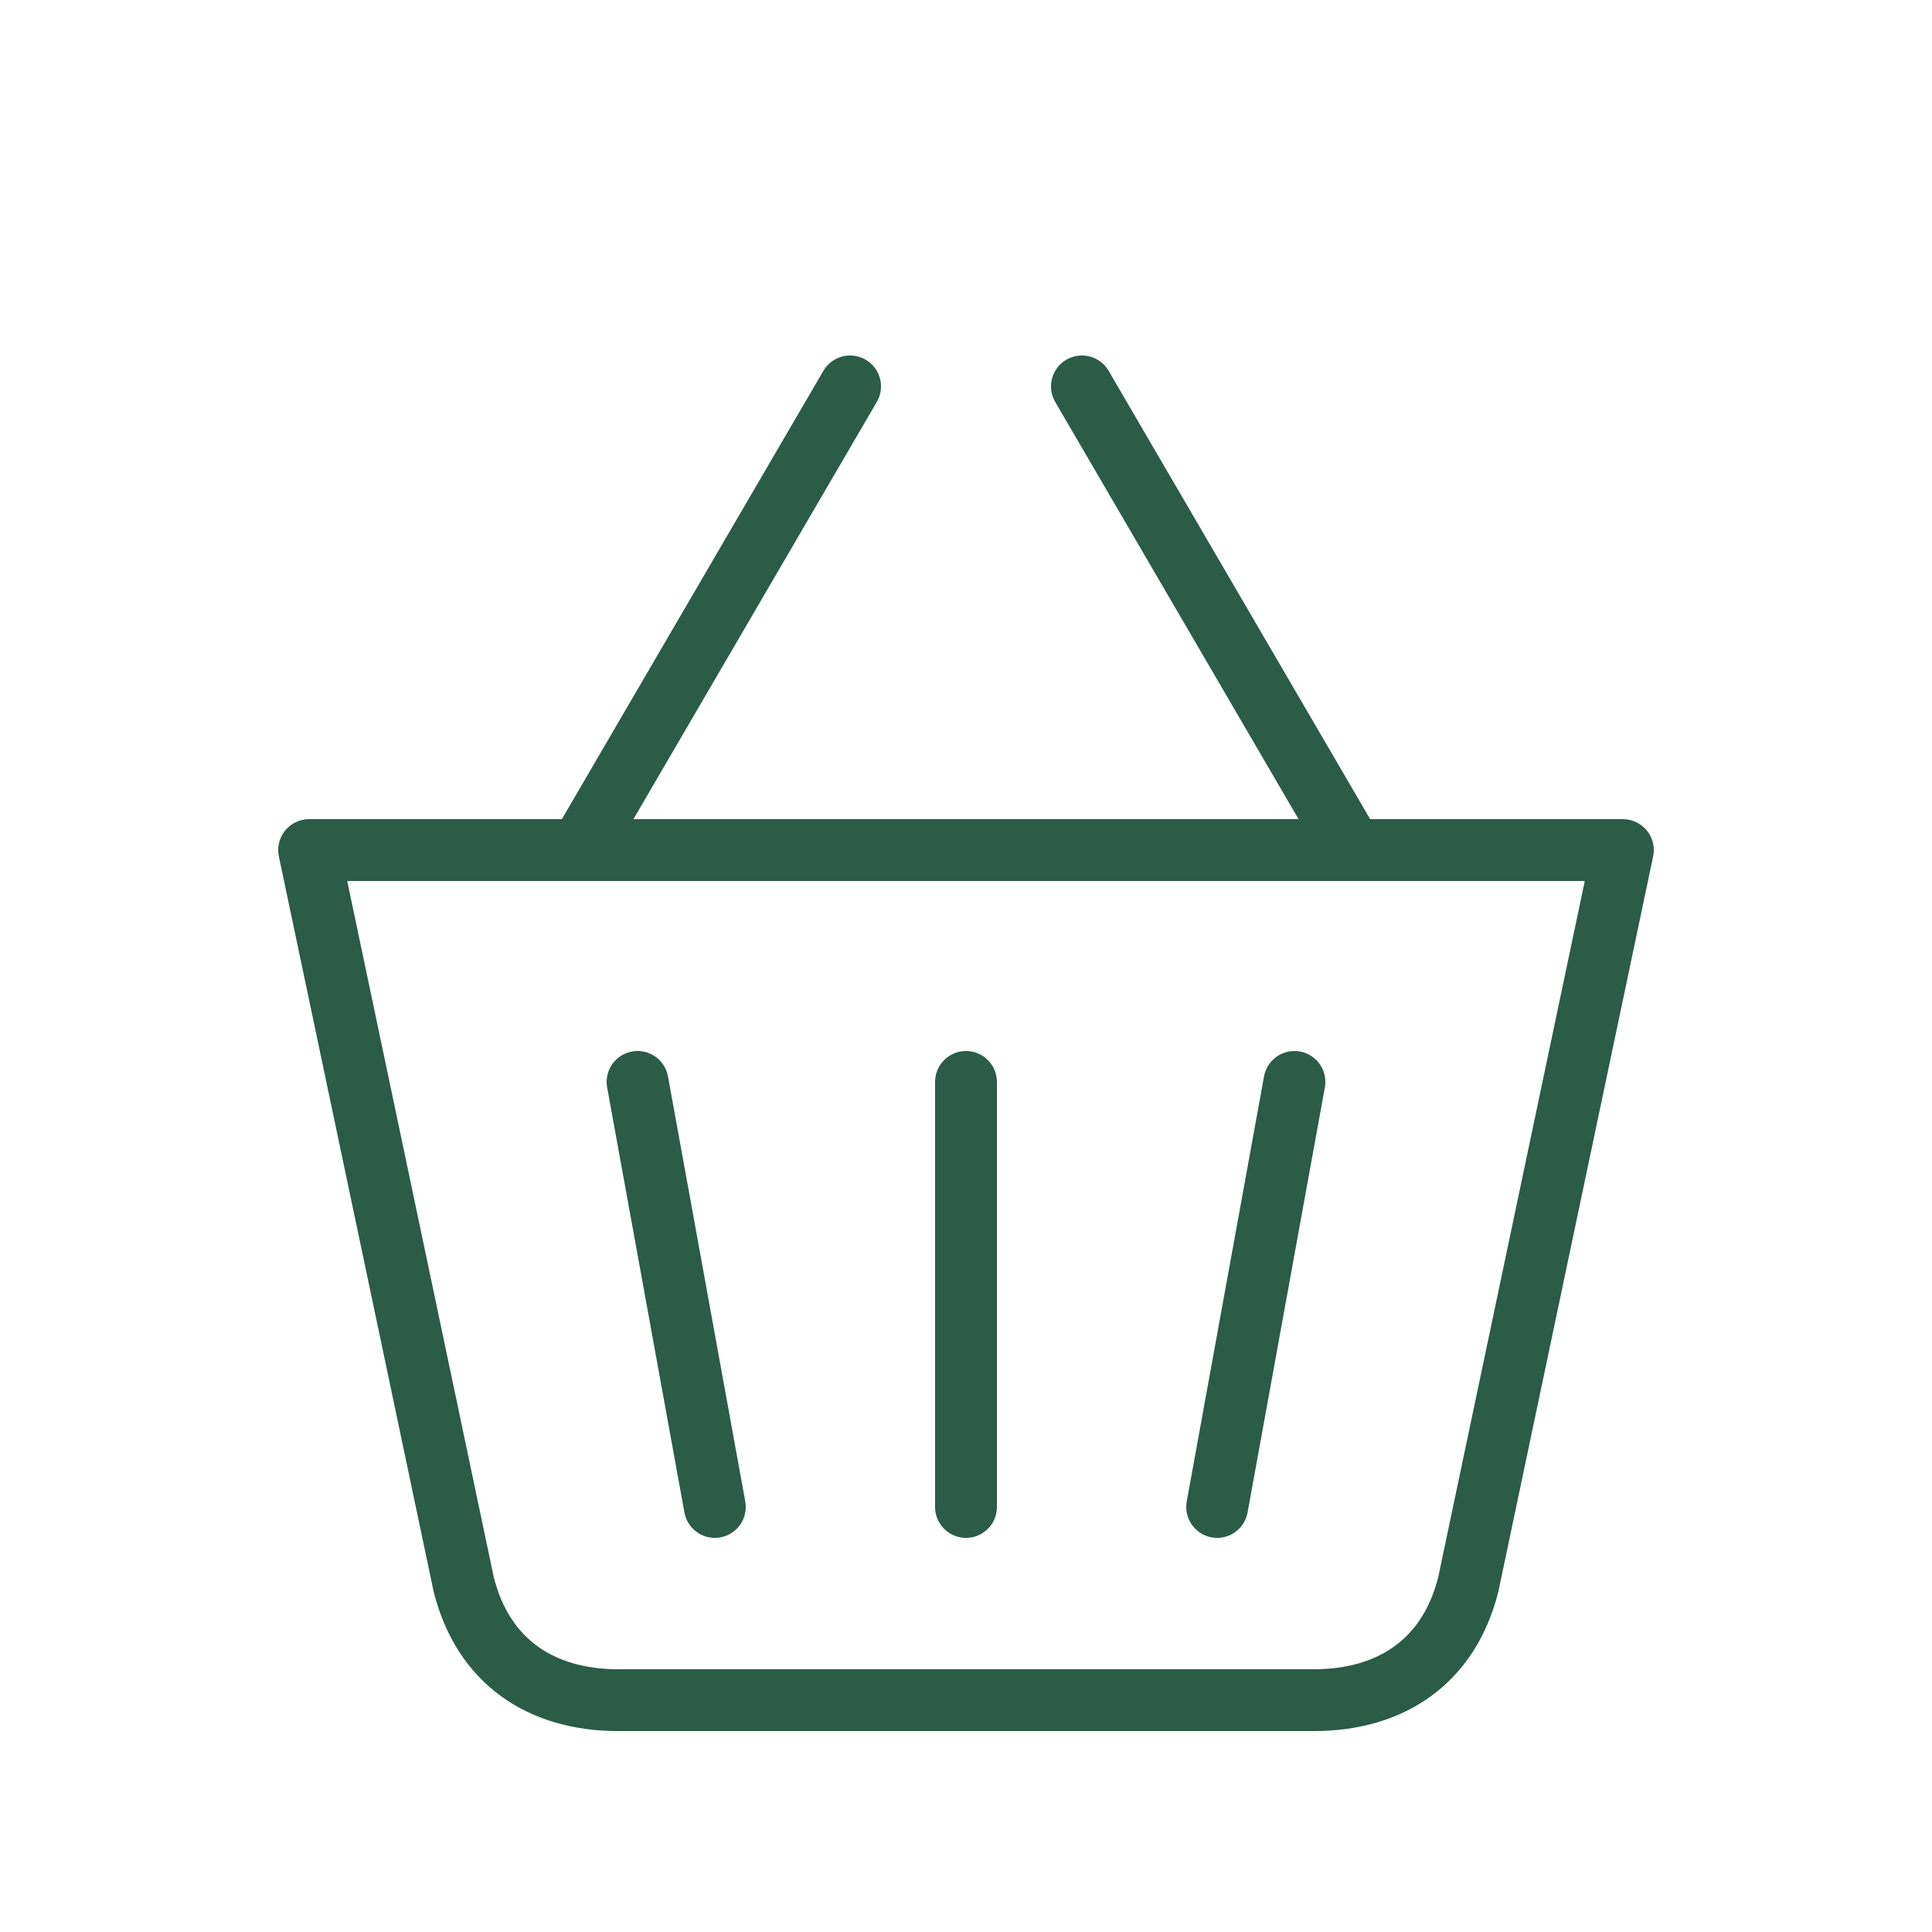
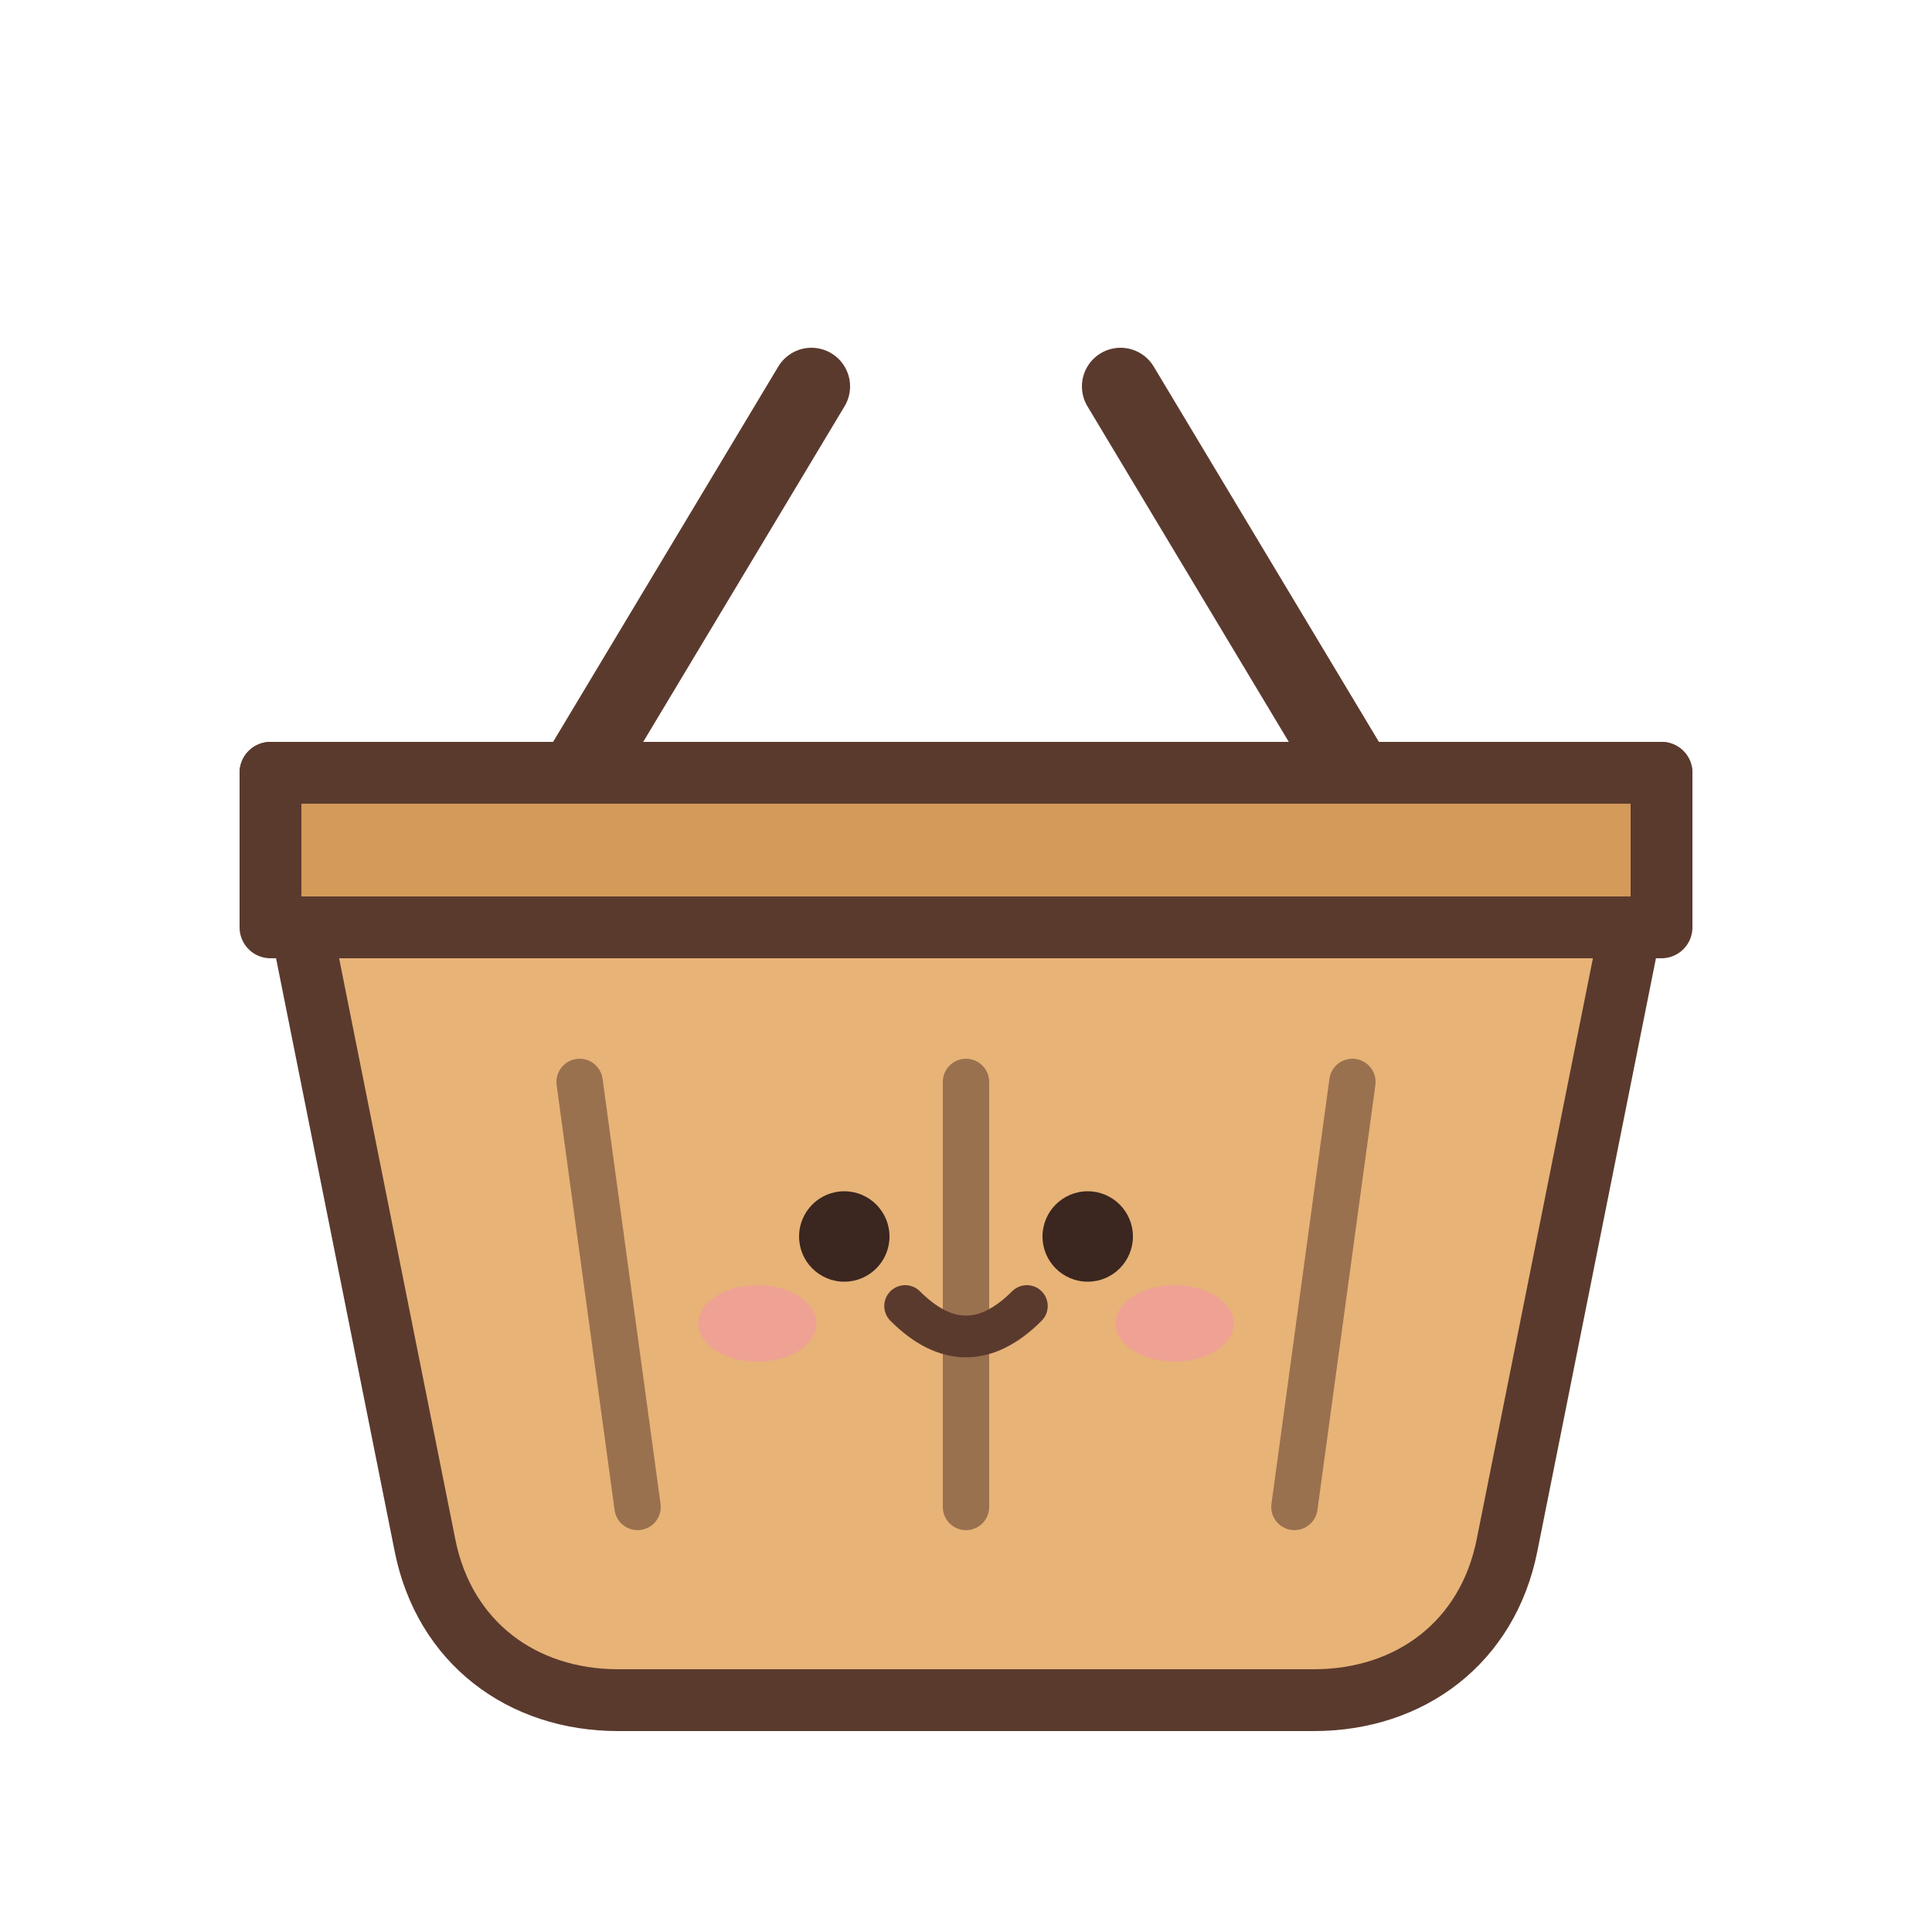
- <svg xmlns="http://www.w3.org/2000/svg" viewBox="0 0 100 100" fill="none" stroke-linecap="round" stroke-linejoin="round" stroke-width="3.2">
-   <g stroke="#2A5C47">
-     <path d="M16 44h68l-8 38c-1 4-4 6-8 6H32c-4 0-7-2-8-6z" />
-     <path d="M30 44l14-24M70 44L56 20" />
-     <path d="M33 56l4 22M50 56v22M67 56l-4 22" />
+ <svg xmlns="http://www.w3.org/2000/svg" viewBox="0 0 100 100" stroke="#5B3A2E" stroke-width="3.2" stroke-linejoin="round" stroke-linecap="round">
+   <path d="M30 40l12-20M70 40L58 20" fill="none" stroke-width="4" />
+   <path d="M14 40h72l-8 40c-1 5-5 8-10 8H32c-5 0-9-3-10-8z" fill="#E7B377" />
+   <path d="M14 40h72v8H14z" fill="#D49A5A" />
+   <path d="M30 56l3 22M50 56v22M70 56l-3 22" stroke-width="2.4" opacity=".55" />
+   <g stroke="none">
+     <circle cx="43.7" cy="64" r="2.34" fill="#3B2620" />
+     <circle cx="56.3" cy="64" r="2.34" fill="#3B2620" />
+     <ellipse cx="39.2" cy="68.5" rx="3.06" ry="1.98" fill="#F29C9C" opacity=".75" />
+     <ellipse cx="60.8" cy="68.5" rx="3.06" ry="1.98" fill="#F29C9C" opacity=".75" />
  </g>
+   <path d="M46.85 67.6q3.15 3.15 6.3 0" fill="none" stroke-width="2.16" />
</svg>
